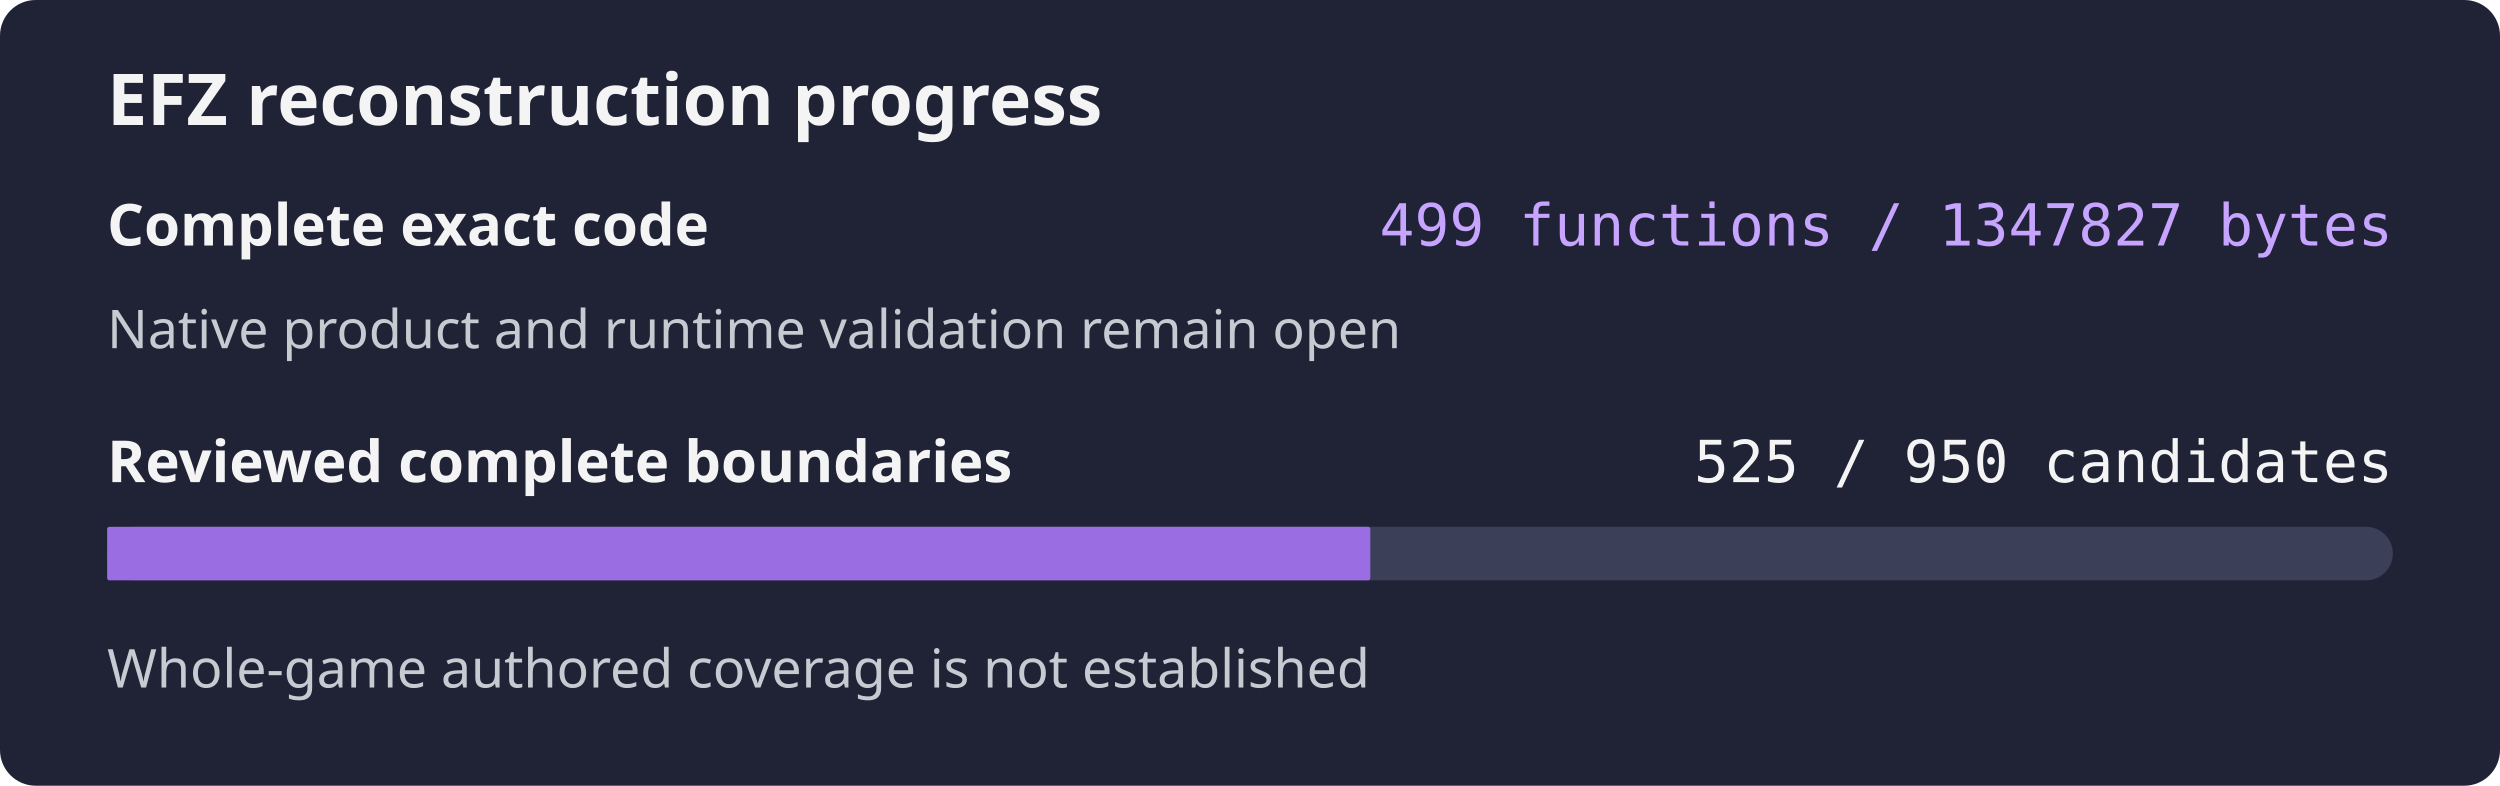
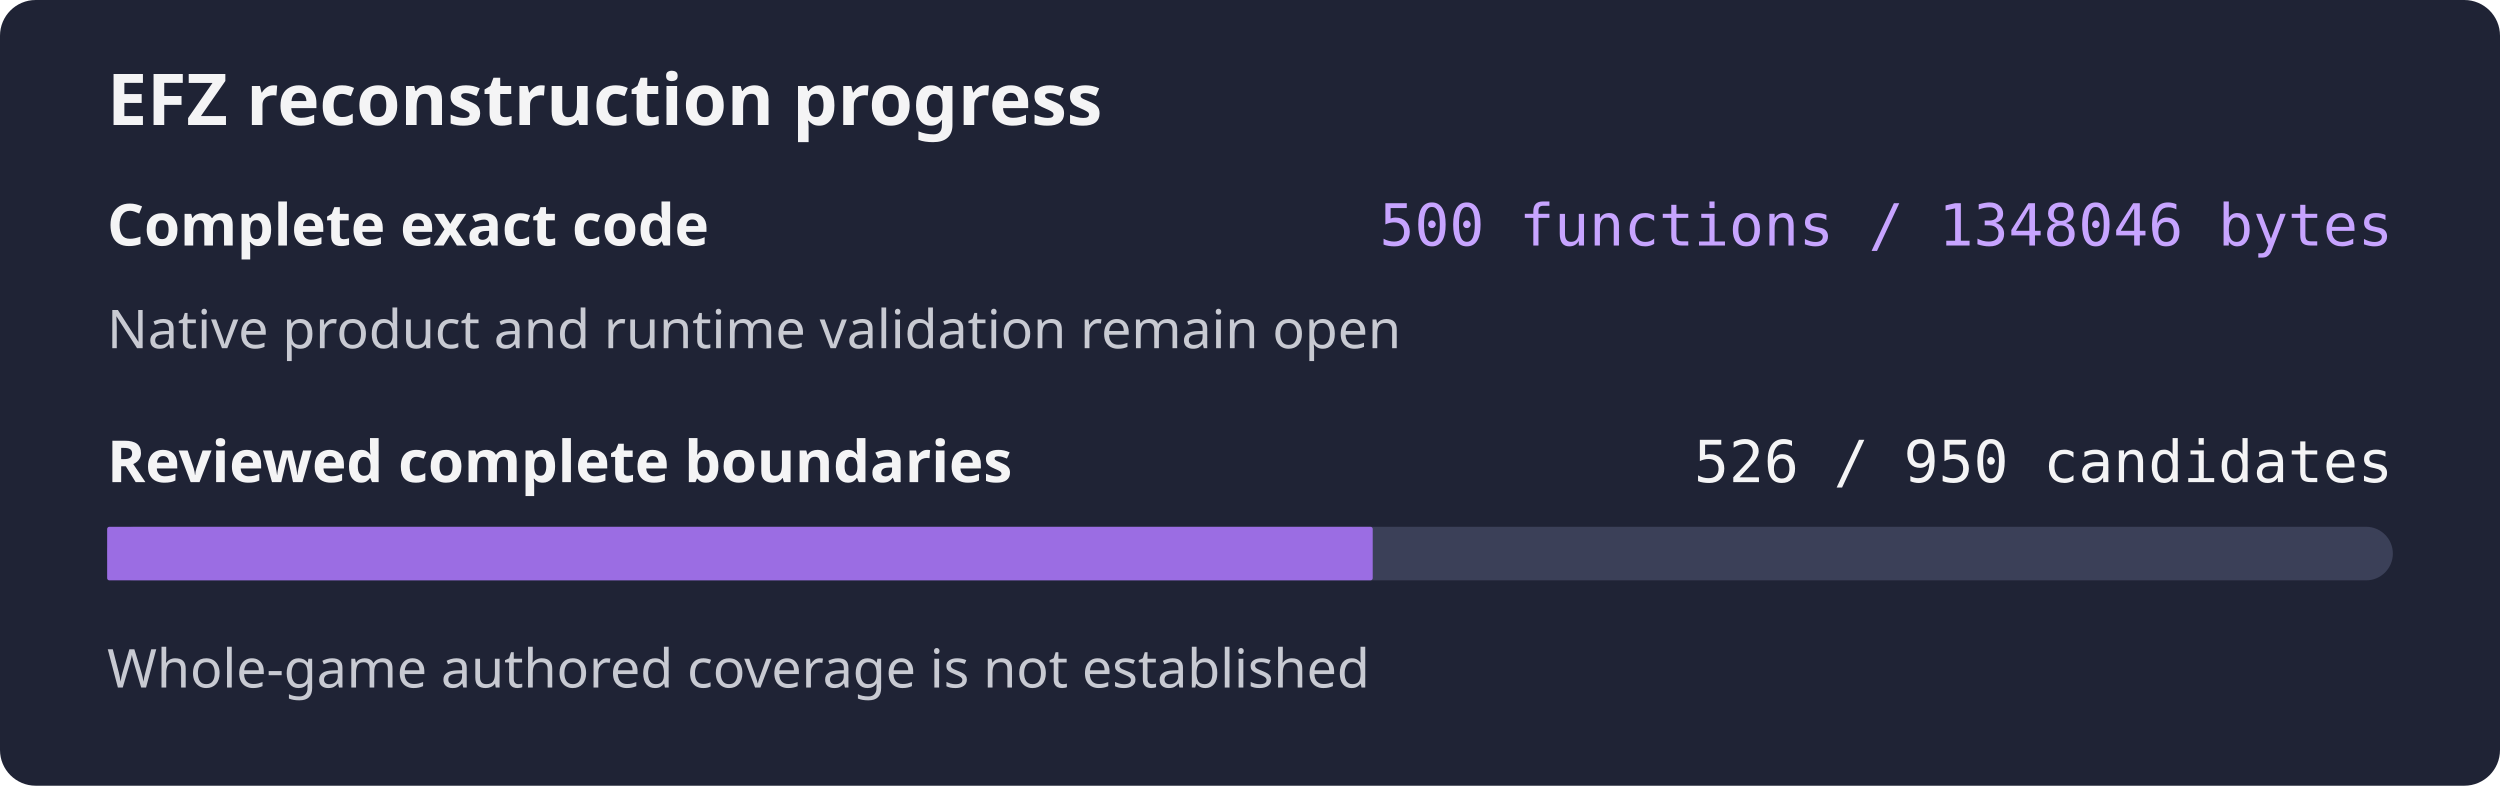
- <svg xmlns="http://www.w3.org/2000/svg" width="560" height="176" role="img" aria-label="EFZ reconstruction: 499 exact functions, 1347827 exact bytes; 525 reviewed boundaries out of 950 candidates">
+ <svg xmlns="http://www.w3.org/2000/svg" width="560" height="176" role="img" aria-label="EFZ reconstruction: 500 exact functions, 1348046 exact bytes; 526 reviewed boundaries out of 950 candidates">
  <rect width="560" height="176" rx="8" fill="#1f2335" />
  <text x="24" y="28" fill="#f4f4f5" font-family="sans-serif" font-size="16" font-weight="600">EFZ reconstruction progress</text>
  <text x="24" y="55" fill="#f4f4f5" font-family="sans-serif" font-size="13" font-weight="600">Complete exact code</text>
-   <text x="536" y="55" fill="#c7a4ff" text-anchor="end" font-family="monospace" font-size="13">499 functions / 1347827 bytes</text>
+   <text x="536" y="55" fill="#c7a4ff" text-anchor="end" font-family="monospace" font-size="13">500 functions / 1348046 bytes</text>
  <text x="24" y="78" fill="#c8cad2" font-family="sans-serif" font-size="12">Native product and runtime validation remain open</text>
  <text x="24" y="108" fill="#f4f4f5" font-family="sans-serif" font-size="13" font-weight="600">Reviewed complete boundaries</text>
-   <text x="536" y="108" fill="#f4f4f5" text-anchor="end" font-family="monospace" font-size="13">525 / 950 candidates</text>
+   <text x="536" y="108" fill="#f4f4f5" text-anchor="end" font-family="monospace" font-size="13">526 / 950 candidates</text>
  <rect x="24" y="118" width="512" height="12" rx="6" fill="#3b4058" />
-   <rect x="24" y="118" width="282.95" height="12" rx="0.5" fill="#9b6de3" />
+   <rect x="24" y="118" width="283.49" height="12" rx="0.5" fill="#9b6de3" />
  <text x="24" y="154" fill="#c8cad2" font-family="sans-serif" font-size="12">Whole-game authored coverage is not established</text>
</svg>
